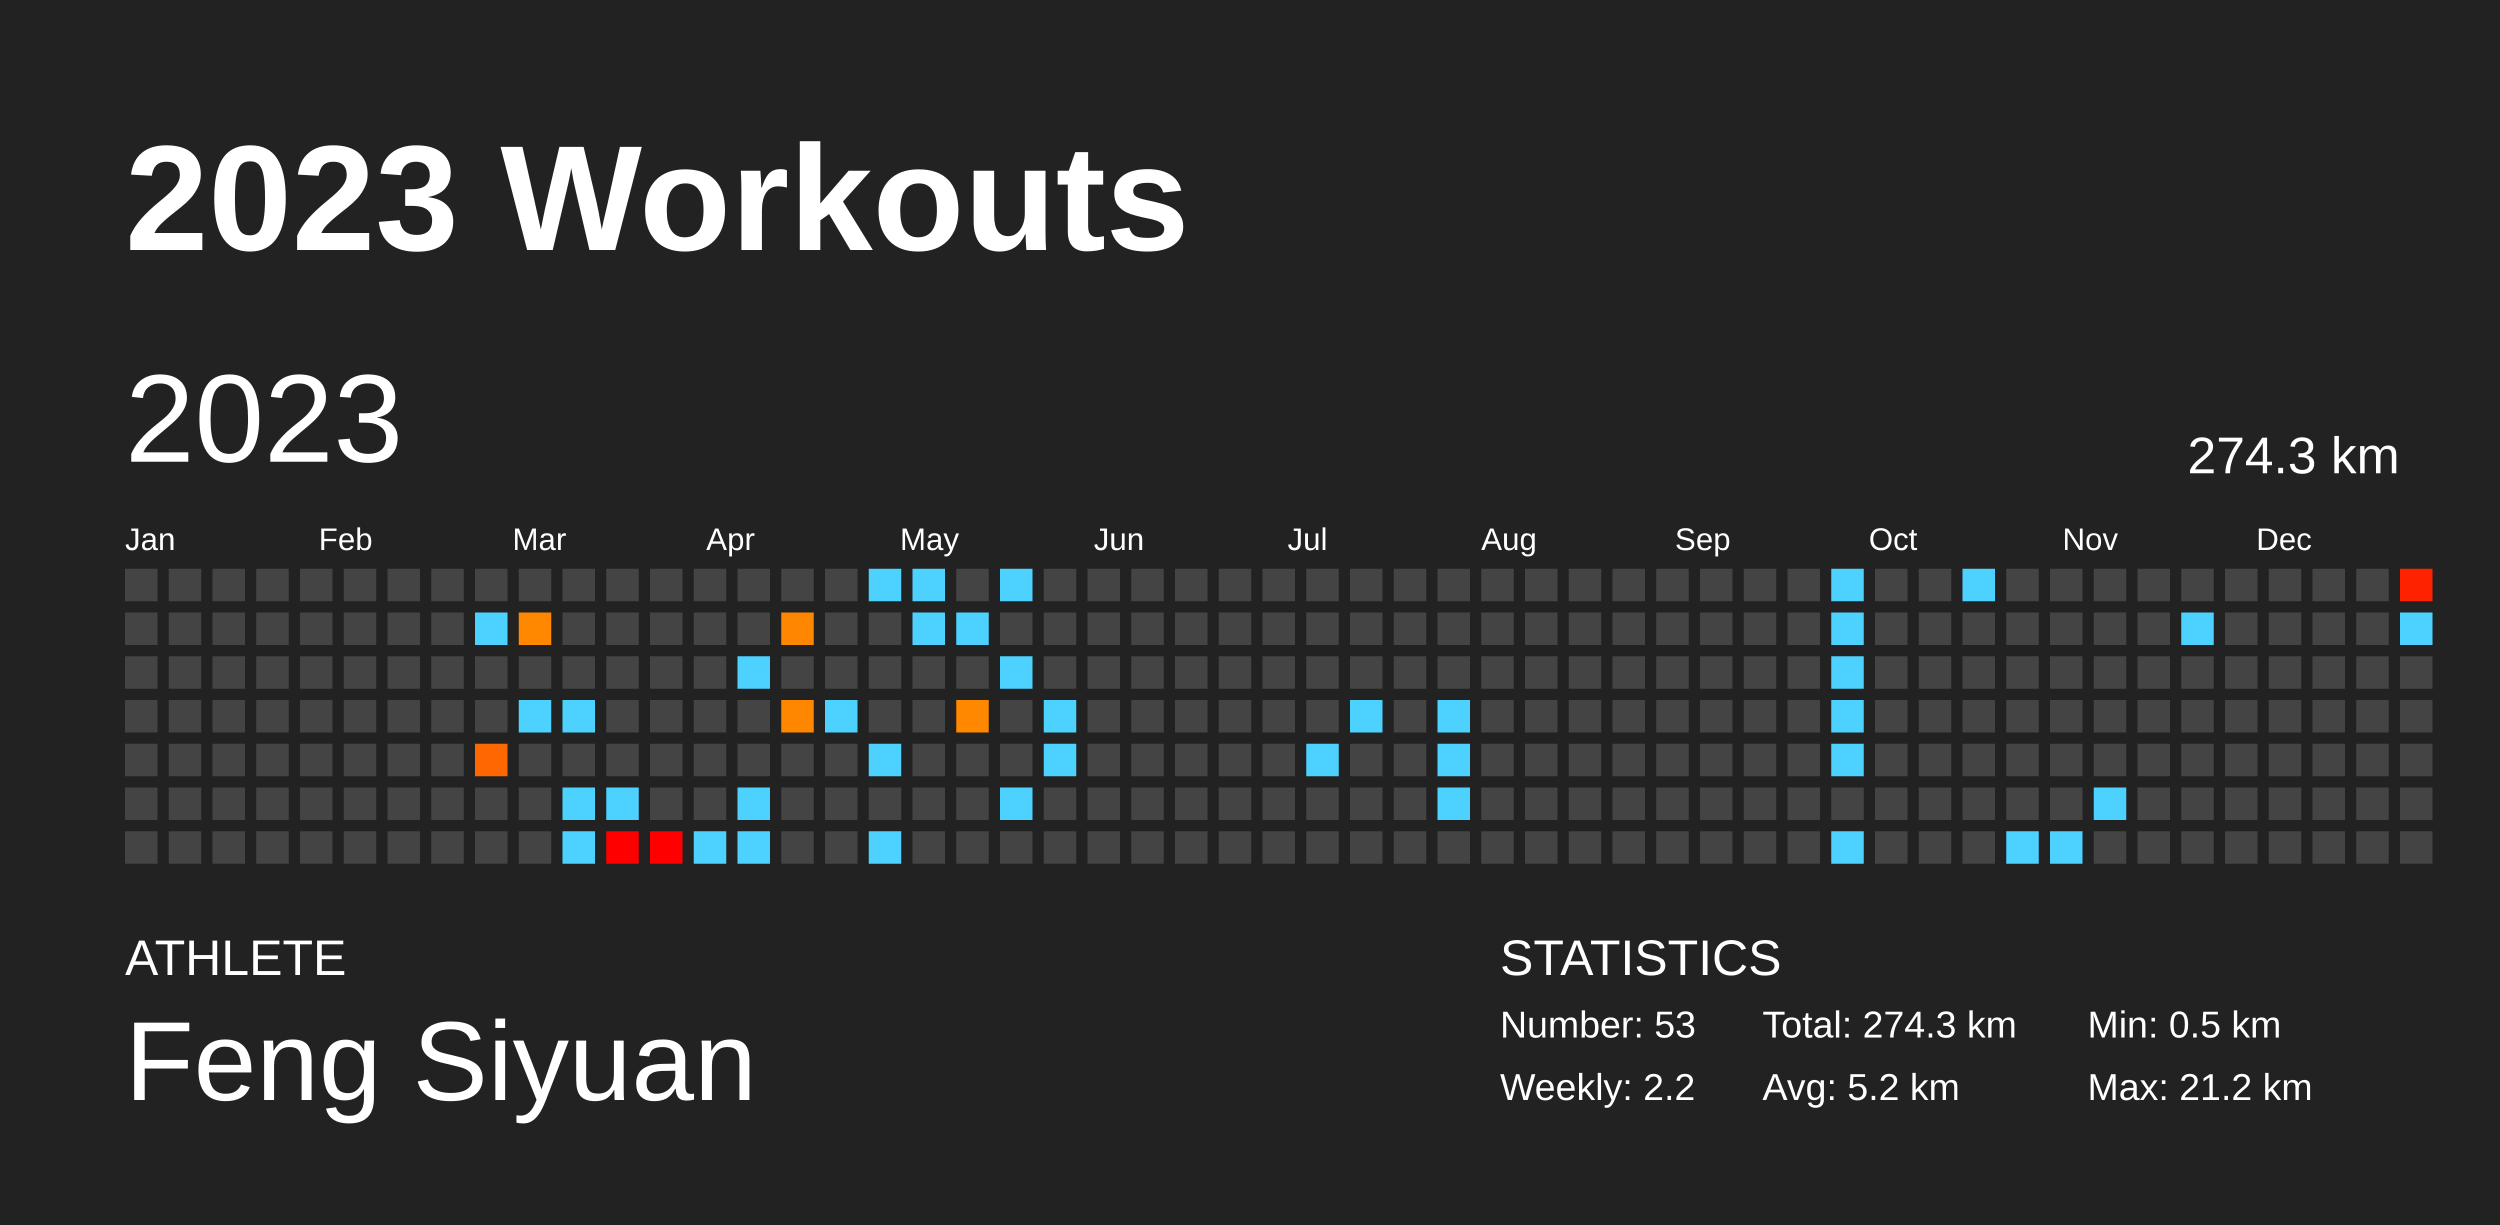
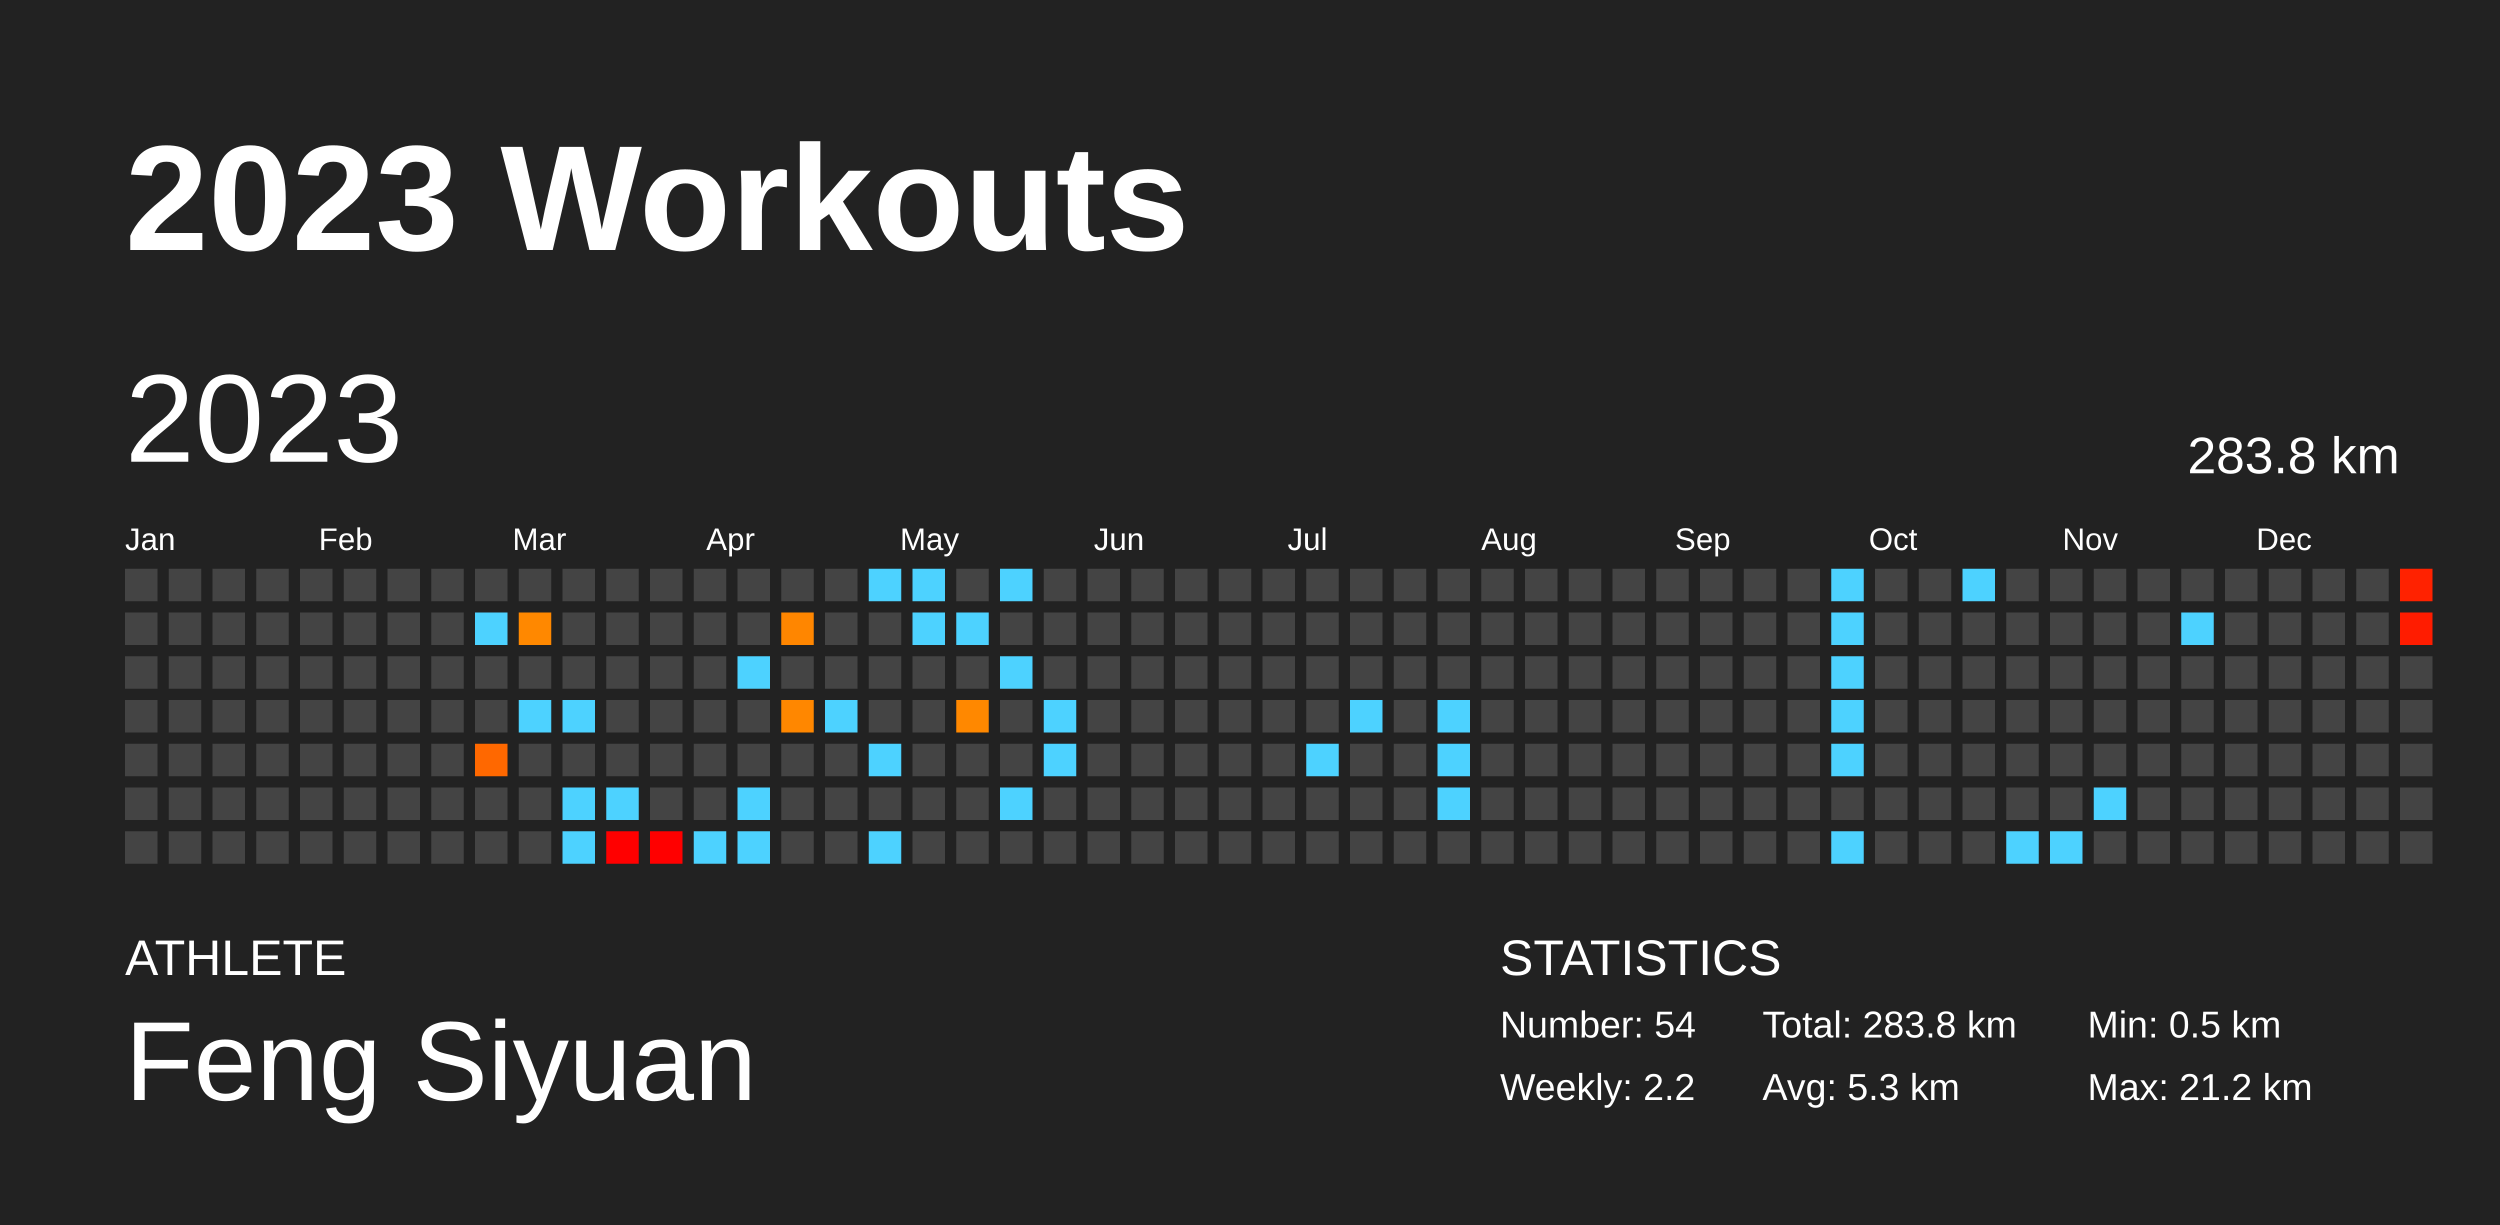
<svg xmlns="http://www.w3.org/2000/svg" baseProfile="full" height="98mm" version="1.1" viewBox="0,0,200,98" width="200mm">
  <defs />
  <rect fill="#222222" height="98" width="200" x="0" y="0" />
  <text fill="#FFFFFF" style="font-size:12px; font-family:Arial; font-weight:bold;" x="10" y="20">2023 Workouts</text>
  <text fill="#FFFFFF" style="font-size:4px; font-family:Arial" x="10" y="78">ATHLETE</text>
  <text fill="#FFFFFF" style="font-size:9px; font-family:Arial" x="10" y="88">Feng Siyuan</text>
  <text fill="#FFFFFF" style="font-size:4px; font-family:Arial" x="120" y="78">STATISTICS</text>
-   <text fill="#FFFFFF" style="font-size:3px; font-family:Arial" x="120" y="83">Number: 53</text>
+   <text fill="#FFFFFF" style="font-size:3px; font-family:Arial" x="120" y="83">Number: 54</text>
  <text fill="#FFFFFF" style="font-size:3px; font-family:Arial" x="120" y="88">Weekly: 2.2</text>
-   <text fill="#FFFFFF" style="font-size:3px; font-family:Arial" x="141" y="83">Total: 274.3 km</text>
-   <text fill="#FFFFFF" style="font-size:3px; font-family:Arial" x="141" y="88">Avg: 5.2 km</text>
+   <text fill="#FFFFFF" style="font-size:3px; font-family:Arial" x="141" y="83">Total: 283.8 km</text>
+   <text fill="#FFFFFF" style="font-size:3px; font-family:Arial" x="141" y="88">Avg: 5.3 km</text>
  <text fill="#FFFFFF" style="font-size:3px; font-family:Arial" x="167" y="83">Min: 0.5 km</text>
  <text fill="#FFFFFF" style="font-size:3px; font-family:Arial" x="167" y="88">Max: 21.2 km</text>
  <text dominant-baseline="hanging" fill="#FFFFFF" style="font-size:10.0px; font-family:Arial;" x="10" y="30">2023</text>
-   <text dominant-baseline="hanging" fill="#FFFFFF" style="font-size:4.125px; font-family:Arial;" x="175" y="35">274.3 km</text>
+   <text dominant-baseline="hanging" fill="#FFFFFF" style="font-size:4.125px; font-family:Arial;" x="175" y="35">283.8 km</text>
  <text fill="#FFFFFF" style="font-size:2.5px; font-family:Arial" x="10.0" y="44">Jan</text>
  <text fill="#FFFFFF" style="font-size:2.5px; font-family:Arial" x="25.5" y="44">Feb</text>
  <text fill="#FFFFFF" style="font-size:2.5px; font-family:Arial" x="41.0" y="44">Mar</text>
  <text fill="#FFFFFF" style="font-size:2.5px; font-family:Arial" x="56.5" y="44">Apr</text>
  <text fill="#FFFFFF" style="font-size:2.5px; font-family:Arial" x="72.0" y="44">May</text>
  <text fill="#FFFFFF" style="font-size:2.5px; font-family:Arial" x="87.5" y="44">Jun</text>
  <text fill="#FFFFFF" style="font-size:2.5px; font-family:Arial" x="103.0" y="44">Jul</text>
  <text fill="#FFFFFF" style="font-size:2.5px; font-family:Arial" x="118.5" y="44">Aug</text>
  <text fill="#FFFFFF" style="font-size:2.5px; font-family:Arial" x="134.0" y="44">Sep</text>
  <text fill="#FFFFFF" style="font-size:2.5px; font-family:Arial" x="149.5" y="44">Oct</text>
  <text fill="#FFFFFF" style="font-size:2.5px; font-family:Arial" x="165.0" y="44">Nov</text>
  <text fill="#FFFFFF" style="font-size:2.5px; font-family:Arial" x="180.5" y="44">Dec</text>
  <rect fill="#444444" height="2.6" width="2.6" x="10.0" y="45.5" />
  <rect fill="#444444" height="2.6" width="2.6" x="10.0" y="49.0" />
  <rect fill="#444444" height="2.6" width="2.6" x="10.0" y="52.5" />
  <rect fill="#444444" height="2.6" width="2.6" x="10.0" y="56.0" />
  <rect fill="#444444" height="2.6" width="2.6" x="10.0" y="59.5" />
  <rect fill="#444444" height="2.6" width="2.6" x="10.0" y="63.0" />
  <rect fill="#444444" height="2.6" width="2.6" x="10.0" y="66.5" />
  <rect fill="#444444" height="2.6" width="2.6" x="13.5" y="45.5" />
  <rect fill="#444444" height="2.6" width="2.6" x="13.5" y="49.0" />
  <rect fill="#444444" height="2.6" width="2.6" x="13.5" y="52.5" />
  <rect fill="#444444" height="2.6" width="2.6" x="13.5" y="56.0" />
  <rect fill="#444444" height="2.6" width="2.6" x="13.5" y="59.5" />
  <rect fill="#444444" height="2.6" width="2.6" x="13.5" y="63.0" />
  <rect fill="#444444" height="2.6" width="2.6" x="13.5" y="66.5" />
  <rect fill="#444444" height="2.6" width="2.6" x="17.0" y="45.5" />
  <rect fill="#444444" height="2.6" width="2.6" x="17.0" y="49.0" />
  <rect fill="#444444" height="2.6" width="2.6" x="17.0" y="52.5" />
  <rect fill="#444444" height="2.6" width="2.6" x="17.0" y="56.0" />
  <rect fill="#444444" height="2.6" width="2.6" x="17.0" y="59.5" />
  <rect fill="#444444" height="2.6" width="2.6" x="17.0" y="63.0" />
  <rect fill="#444444" height="2.6" width="2.6" x="17.0" y="66.5" />
  <rect fill="#444444" height="2.6" width="2.6" x="20.5" y="45.5" />
  <rect fill="#444444" height="2.6" width="2.6" x="20.5" y="49.0" />
  <rect fill="#444444" height="2.6" width="2.6" x="20.5" y="52.5" />
  <rect fill="#444444" height="2.6" width="2.6" x="20.5" y="56.0" />
  <rect fill="#444444" height="2.6" width="2.6" x="20.5" y="59.5" />
  <rect fill="#444444" height="2.6" width="2.6" x="20.5" y="63.0" />
  <rect fill="#444444" height="2.6" width="2.6" x="20.5" y="66.5" />
  <rect fill="#444444" height="2.6" width="2.6" x="24.0" y="45.5" />
  <rect fill="#444444" height="2.6" width="2.6" x="24.0" y="49.0" />
  <rect fill="#444444" height="2.6" width="2.6" x="24.0" y="52.5" />
  <rect fill="#444444" height="2.6" width="2.6" x="24.0" y="56.0" />
  <rect fill="#444444" height="2.6" width="2.6" x="24.0" y="59.5" />
  <rect fill="#444444" height="2.6" width="2.6" x="24.0" y="63.0" />
  <rect fill="#444444" height="2.6" width="2.6" x="24.0" y="66.5" />
  <rect fill="#444444" height="2.6" width="2.6" x="27.5" y="45.5" />
  <rect fill="#444444" height="2.6" width="2.6" x="27.5" y="49.0" />
  <rect fill="#444444" height="2.6" width="2.6" x="27.5" y="52.5" />
  <rect fill="#444444" height="2.6" width="2.6" x="27.5" y="56.0" />
  <rect fill="#444444" height="2.6" width="2.6" x="27.5" y="59.5" />
  <rect fill="#444444" height="2.6" width="2.6" x="27.5" y="63.0" />
  <rect fill="#444444" height="2.6" width="2.6" x="27.5" y="66.5" />
  <rect fill="#444444" height="2.6" width="2.6" x="31.0" y="45.5" />
  <rect fill="#444444" height="2.6" width="2.6" x="31.0" y="49.0" />
  <rect fill="#444444" height="2.6" width="2.6" x="31.0" y="52.5" />
  <rect fill="#444444" height="2.6" width="2.6" x="31.0" y="56.0" />
  <rect fill="#444444" height="2.6" width="2.6" x="31.0" y="59.5" />
  <rect fill="#444444" height="2.6" width="2.6" x="31.0" y="63.0" />
  <rect fill="#444444" height="2.6" width="2.6" x="31.0" y="66.5" />
  <rect fill="#444444" height="2.6" width="2.6" x="34.5" y="45.5" />
  <rect fill="#444444" height="2.6" width="2.6" x="34.5" y="49.0" />
  <rect fill="#444444" height="2.6" width="2.6" x="34.5" y="52.5" />
  <rect fill="#444444" height="2.6" width="2.6" x="34.5" y="56.0" />
  <rect fill="#444444" height="2.6" width="2.6" x="34.5" y="59.5" />
  <rect fill="#444444" height="2.6" width="2.6" x="34.5" y="63.0" />
  <rect fill="#444444" height="2.6" width="2.6" x="34.5" y="66.5" />
  <rect fill="#444444" height="2.6" width="2.6" x="38.0" y="45.5" />
  <rect fill="#4dd2ff" height="2.6" width="2.6" x="38.0" y="49.0" />
  <rect fill="#444444" height="2.6" width="2.6" x="38.0" y="52.5" />
  <rect fill="#444444" height="2.6" width="2.6" x="38.0" y="56.0" />
  <rect fill="#ff6800" height="2.6" width="2.6" x="38.0" y="59.5" />
  <rect fill="#444444" height="2.6" width="2.6" x="38.0" y="63.0" />
  <rect fill="#444444" height="2.6" width="2.6" x="38.0" y="66.5" />
  <rect fill="#444444" height="2.6" width="2.6" x="41.5" y="45.5" />
  <rect fill="#ff8800" height="2.6" width="2.6" x="41.5" y="49.0" />
  <rect fill="#444444" height="2.6" width="2.6" x="41.5" y="52.5" />
  <rect fill="#4dd2ff" height="2.6" width="2.6" x="41.5" y="56.0" />
  <rect fill="#444444" height="2.6" width="2.6" x="41.5" y="59.5" />
  <rect fill="#444444" height="2.6" width="2.6" x="41.5" y="63.0" />
  <rect fill="#444444" height="2.6" width="2.6" x="41.5" y="66.5" />
  <rect fill="#444444" height="2.6" width="2.6" x="45.0" y="45.5" />
  <rect fill="#444444" height="2.6" width="2.6" x="45.0" y="49.0" />
  <rect fill="#444444" height="2.6" width="2.6" x="45.0" y="52.5" />
  <rect fill="#4dd2ff" height="2.6" width="2.6" x="45.0" y="56.0" />
  <rect fill="#444444" height="2.6" width="2.6" x="45.0" y="59.5" />
  <rect fill="#4dd2ff" height="2.6" width="2.6" x="45.0" y="63.0" />
  <rect fill="#4dd2ff" height="2.6" width="2.6" x="45.0" y="66.5" />
  <rect fill="#444444" height="2.6" width="2.6" x="48.5" y="45.5" />
  <rect fill="#444444" height="2.6" width="2.6" x="48.5" y="49.0" />
  <rect fill="#444444" height="2.6" width="2.6" x="48.5" y="52.5" />
  <rect fill="#444444" height="2.6" width="2.6" x="48.5" y="56.0" />
  <rect fill="#444444" height="2.6" width="2.6" x="48.5" y="59.5" />
  <rect fill="#4dd2ff" height="2.6" width="2.6" x="48.5" y="63.0" />
  <rect fill="red" height="2.6" width="2.6" x="48.5" y="66.5" />
  <rect fill="#444444" height="2.6" width="2.6" x="52.0" y="45.5" />
  <rect fill="#444444" height="2.6" width="2.6" x="52.0" y="49.0" />
  <rect fill="#444444" height="2.6" width="2.6" x="52.0" y="52.5" />
  <rect fill="#444444" height="2.6" width="2.6" x="52.0" y="56.0" />
  <rect fill="#444444" height="2.6" width="2.6" x="52.0" y="59.5" />
  <rect fill="#444444" height="2.6" width="2.6" x="52.0" y="63.0" />
  <rect fill="red" height="2.6" width="2.6" x="52.0" y="66.5" />
  <rect fill="#444444" height="2.6" width="2.6" x="55.5" y="45.5" />
  <rect fill="#444444" height="2.6" width="2.6" x="55.5" y="49.0" />
  <rect fill="#444444" height="2.6" width="2.6" x="55.5" y="52.5" />
  <rect fill="#444444" height="2.6" width="2.6" x="55.5" y="56.0" />
  <rect fill="#444444" height="2.6" width="2.6" x="55.5" y="59.5" />
  <rect fill="#444444" height="2.6" width="2.6" x="55.5" y="63.0" />
  <rect fill="#4dd2ff" height="2.6" width="2.6" x="55.5" y="66.5" />
  <rect fill="#444444" height="2.6" width="2.6" x="59.0" y="45.5" />
  <rect fill="#444444" height="2.6" width="2.6" x="59.0" y="49.0" />
  <rect fill="#4dd2ff" height="2.6" width="2.6" x="59.0" y="52.5" />
  <rect fill="#444444" height="2.6" width="2.6" x="59.0" y="56.0" />
  <rect fill="#444444" height="2.6" width="2.6" x="59.0" y="59.5" />
  <rect fill="#4dd2ff" height="2.6" width="2.6" x="59.0" y="63.0" />
  <rect fill="#4dd2ff" height="2.6" width="2.6" x="59.0" y="66.5" />
  <rect fill="#444444" height="2.6" width="2.6" x="62.5" y="45.5" />
  <rect fill="#ff8600" height="2.6" width="2.6" x="62.5" y="49.0" />
  <rect fill="#444444" height="2.6" width="2.6" x="62.5" y="52.5" />
  <rect fill="#ff8700" height="2.6" width="2.6" x="62.5" y="56.0" />
  <rect fill="#444444" height="2.6" width="2.6" x="62.5" y="59.5" />
  <rect fill="#444444" height="2.6" width="2.6" x="62.5" y="63.0" />
  <rect fill="#444444" height="2.6" width="2.6" x="62.5" y="66.5" />
  <rect fill="#444444" height="2.6" width="2.6" x="66.0" y="45.5" />
  <rect fill="#444444" height="2.6" width="2.6" x="66.0" y="49.0" />
  <rect fill="#444444" height="2.6" width="2.6" x="66.0" y="52.5" />
  <rect fill="#4dd2ff" height="2.6" width="2.6" x="66.0" y="56.0" />
  <rect fill="#444444" height="2.6" width="2.6" x="66.0" y="59.5" />
  <rect fill="#444444" height="2.6" width="2.6" x="66.0" y="63.0" />
  <rect fill="#444444" height="2.6" width="2.6" x="66.0" y="66.5" />
  <rect fill="#4dd2ff" height="2.6" width="2.6" x="69.5" y="45.5" />
  <rect fill="#444444" height="2.6" width="2.6" x="69.5" y="49.0" />
  <rect fill="#444444" height="2.6" width="2.6" x="69.5" y="52.5" />
  <rect fill="#444444" height="2.6" width="2.6" x="69.5" y="56.0" />
  <rect fill="#4dd2ff" height="2.6" width="2.6" x="69.5" y="59.5" />
  <rect fill="#444444" height="2.6" width="2.6" x="69.5" y="63.0" />
  <rect fill="#4dd2ff" height="2.6" width="2.6" x="69.5" y="66.5" />
  <rect fill="#4dd2ff" height="2.6" width="2.6" x="73.0" y="45.5" />
  <rect fill="#4dd2ff" height="2.6" width="2.6" x="73.0" y="49.0" />
  <rect fill="#444444" height="2.6" width="2.6" x="73.0" y="52.5" />
  <rect fill="#444444" height="2.6" width="2.6" x="73.0" y="56.0" />
  <rect fill="#444444" height="2.6" width="2.6" x="73.0" y="59.5" />
  <rect fill="#444444" height="2.6" width="2.6" x="73.0" y="63.0" />
  <rect fill="#444444" height="2.6" width="2.6" x="73.0" y="66.5" />
  <rect fill="#444444" height="2.6" width="2.6" x="76.5" y="45.5" />
  <rect fill="#4dd2ff" height="2.6" width="2.6" x="76.5" y="49.0" />
  <rect fill="#444444" height="2.6" width="2.6" x="76.5" y="52.5" />
  <rect fill="#ff8800" height="2.6" width="2.6" x="76.5" y="56.0" />
  <rect fill="#444444" height="2.6" width="2.6" x="76.5" y="59.5" />
  <rect fill="#444444" height="2.6" width="2.6" x="76.5" y="63.0" />
  <rect fill="#444444" height="2.6" width="2.6" x="76.5" y="66.5" />
  <rect fill="#4dd2ff" height="2.6" width="2.6" x="80.0" y="45.5" />
  <rect fill="#444444" height="2.6" width="2.6" x="80.0" y="49.0" />
  <rect fill="#4dd2ff" height="2.6" width="2.6" x="80.0" y="52.5" />
  <rect fill="#444444" height="2.6" width="2.6" x="80.0" y="56.0" />
  <rect fill="#444444" height="2.6" width="2.6" x="80.0" y="59.5" />
  <rect fill="#4dd2ff" height="2.6" width="2.6" x="80.0" y="63.0" />
  <rect fill="#444444" height="2.6" width="2.6" x="80.0" y="66.5" />
  <rect fill="#444444" height="2.6" width="2.6" x="83.5" y="45.5" />
  <rect fill="#444444" height="2.6" width="2.6" x="83.5" y="49.0" />
  <rect fill="#444444" height="2.6" width="2.6" x="83.5" y="52.5" />
  <rect fill="#4dd2ff" height="2.6" width="2.6" x="83.5" y="56.0" />
  <rect fill="#4dd2ff" height="2.6" width="2.6" x="83.5" y="59.5" />
  <rect fill="#444444" height="2.6" width="2.6" x="83.5" y="63.0" />
  <rect fill="#444444" height="2.6" width="2.6" x="83.5" y="66.5" />
  <rect fill="#444444" height="2.6" width="2.6" x="87.0" y="45.5" />
  <rect fill="#444444" height="2.6" width="2.6" x="87.0" y="49.0" />
  <rect fill="#444444" height="2.6" width="2.6" x="87.0" y="52.5" />
  <rect fill="#444444" height="2.6" width="2.6" x="87.0" y="56.0" />
  <rect fill="#444444" height="2.6" width="2.6" x="87.0" y="59.5" />
  <rect fill="#444444" height="2.6" width="2.6" x="87.0" y="63.0" />
  <rect fill="#444444" height="2.6" width="2.6" x="87.0" y="66.5" />
  <rect fill="#444444" height="2.6" width="2.6" x="90.5" y="45.5" />
  <rect fill="#444444" height="2.6" width="2.6" x="90.5" y="49.0" />
  <rect fill="#444444" height="2.6" width="2.6" x="90.5" y="52.5" />
  <rect fill="#444444" height="2.6" width="2.6" x="90.5" y="56.0" />
  <rect fill="#444444" height="2.6" width="2.6" x="90.5" y="59.5" />
  <rect fill="#444444" height="2.6" width="2.6" x="90.5" y="63.0" />
  <rect fill="#444444" height="2.6" width="2.6" x="90.5" y="66.5" />
  <rect fill="#444444" height="2.6" width="2.6" x="94.0" y="45.5" />
  <rect fill="#444444" height="2.6" width="2.6" x="94.0" y="49.0" />
  <rect fill="#444444" height="2.6" width="2.6" x="94.0" y="52.5" />
  <rect fill="#444444" height="2.6" width="2.6" x="94.0" y="56.0" />
  <rect fill="#444444" height="2.6" width="2.6" x="94.0" y="59.5" />
  <rect fill="#444444" height="2.6" width="2.6" x="94.0" y="63.0" />
  <rect fill="#444444" height="2.6" width="2.6" x="94.0" y="66.5" />
  <rect fill="#444444" height="2.6" width="2.6" x="97.5" y="45.5" />
  <rect fill="#444444" height="2.6" width="2.6" x="97.5" y="49.0" />
  <rect fill="#444444" height="2.6" width="2.6" x="97.5" y="52.5" />
  <rect fill="#444444" height="2.6" width="2.6" x="97.5" y="56.0" />
  <rect fill="#444444" height="2.6" width="2.6" x="97.5" y="59.5" />
  <rect fill="#444444" height="2.6" width="2.6" x="97.5" y="63.0" />
  <rect fill="#444444" height="2.6" width="2.6" x="97.5" y="66.5" />
  <rect fill="#444444" height="2.6" width="2.6" x="101.0" y="45.5" />
  <rect fill="#444444" height="2.6" width="2.6" x="101.0" y="49.0" />
  <rect fill="#444444" height="2.6" width="2.6" x="101.0" y="52.5" />
  <rect fill="#444444" height="2.6" width="2.6" x="101.0" y="56.0" />
  <rect fill="#444444" height="2.6" width="2.6" x="101.0" y="59.5" />
  <rect fill="#444444" height="2.6" width="2.6" x="101.0" y="63.0" />
  <rect fill="#444444" height="2.6" width="2.6" x="101.0" y="66.5" />
  <rect fill="#444444" height="2.6" width="2.6" x="104.5" y="45.5" />
  <rect fill="#444444" height="2.6" width="2.6" x="104.5" y="49.0" />
  <rect fill="#444444" height="2.6" width="2.6" x="104.5" y="52.5" />
  <rect fill="#444444" height="2.6" width="2.6" x="104.5" y="56.0" />
  <rect fill="#4dd2ff" height="2.6" width="2.6" x="104.5" y="59.5" />
  <rect fill="#444444" height="2.6" width="2.6" x="104.5" y="63.0" />
  <rect fill="#444444" height="2.6" width="2.6" x="104.5" y="66.5" />
  <rect fill="#444444" height="2.6" width="2.6" x="108.0" y="45.5" />
  <rect fill="#444444" height="2.6" width="2.6" x="108.0" y="49.0" />
  <rect fill="#444444" height="2.6" width="2.6" x="108.0" y="52.5" />
  <rect fill="#4dd2ff" height="2.6" width="2.6" x="108.0" y="56.0" />
  <rect fill="#444444" height="2.6" width="2.6" x="108.0" y="59.5" />
  <rect fill="#444444" height="2.6" width="2.6" x="108.0" y="63.0" />
  <rect fill="#444444" height="2.6" width="2.6" x="108.0" y="66.5" />
  <rect fill="#444444" height="2.6" width="2.6" x="111.5" y="45.5" />
  <rect fill="#444444" height="2.6" width="2.6" x="111.5" y="49.0" />
  <rect fill="#444444" height="2.6" width="2.6" x="111.5" y="52.5" />
  <rect fill="#444444" height="2.6" width="2.6" x="111.5" y="56.0" />
  <rect fill="#444444" height="2.6" width="2.6" x="111.5" y="59.5" />
  <rect fill="#444444" height="2.6" width="2.6" x="111.5" y="63.0" />
  <rect fill="#444444" height="2.6" width="2.6" x="111.5" y="66.5" />
  <rect fill="#444444" height="2.6" width="2.6" x="115.0" y="45.5" />
  <rect fill="#444444" height="2.6" width="2.6" x="115.0" y="49.0" />
  <rect fill="#444444" height="2.6" width="2.6" x="115.0" y="52.5" />
  <rect fill="#4dd2ff" height="2.6" width="2.6" x="115.0" y="56.0" />
  <rect fill="#4dd2ff" height="2.6" width="2.6" x="115.0" y="59.5" />
  <rect fill="#4dd2ff" height="2.6" width="2.6" x="115.0" y="63.0" />
  <rect fill="#444444" height="2.6" width="2.6" x="115.0" y="66.5" />
  <rect fill="#444444" height="2.6" width="2.6" x="118.5" y="45.5" />
  <rect fill="#444444" height="2.6" width="2.6" x="118.5" y="49.0" />
  <rect fill="#444444" height="2.6" width="2.6" x="118.5" y="52.5" />
  <rect fill="#444444" height="2.6" width="2.6" x="118.5" y="56.0" />
  <rect fill="#444444" height="2.6" width="2.6" x="118.5" y="59.5" />
  <rect fill="#444444" height="2.6" width="2.6" x="118.5" y="63.0" />
  <rect fill="#444444" height="2.6" width="2.6" x="118.5" y="66.5" />
  <rect fill="#444444" height="2.6" width="2.6" x="122.0" y="45.5" />
  <rect fill="#444444" height="2.6" width="2.6" x="122.0" y="49.0" />
  <rect fill="#444444" height="2.6" width="2.6" x="122.0" y="52.5" />
  <rect fill="#444444" height="2.6" width="2.6" x="122.0" y="56.0" />
  <rect fill="#444444" height="2.6" width="2.6" x="122.0" y="59.5" />
  <rect fill="#444444" height="2.6" width="2.6" x="122.0" y="63.0" />
  <rect fill="#444444" height="2.6" width="2.6" x="122.0" y="66.5" />
  <rect fill="#444444" height="2.6" width="2.6" x="125.5" y="45.5" />
  <rect fill="#444444" height="2.6" width="2.6" x="125.5" y="49.0" />
  <rect fill="#444444" height="2.6" width="2.6" x="125.5" y="52.5" />
  <rect fill="#444444" height="2.6" width="2.6" x="125.5" y="56.0" />
  <rect fill="#444444" height="2.6" width="2.6" x="125.5" y="59.5" />
  <rect fill="#444444" height="2.6" width="2.6" x="125.5" y="63.0" />
  <rect fill="#444444" height="2.6" width="2.6" x="125.5" y="66.5" />
  <rect fill="#444444" height="2.6" width="2.6" x="129.0" y="45.5" />
  <rect fill="#444444" height="2.6" width="2.6" x="129.0" y="49.0" />
  <rect fill="#444444" height="2.6" width="2.6" x="129.0" y="52.5" />
  <rect fill="#444444" height="2.6" width="2.6" x="129.0" y="56.0" />
  <rect fill="#444444" height="2.6" width="2.6" x="129.0" y="59.5" />
  <rect fill="#444444" height="2.6" width="2.6" x="129.0" y="63.0" />
  <rect fill="#444444" height="2.6" width="2.6" x="129.0" y="66.5" />
  <rect fill="#444444" height="2.6" width="2.6" x="132.5" y="45.5" />
  <rect fill="#444444" height="2.6" width="2.6" x="132.5" y="49.0" />
  <rect fill="#444444" height="2.6" width="2.6" x="132.5" y="52.5" />
  <rect fill="#444444" height="2.6" width="2.6" x="132.5" y="56.0" />
  <rect fill="#444444" height="2.6" width="2.6" x="132.5" y="59.5" />
  <rect fill="#444444" height="2.6" width="2.6" x="132.5" y="63.0" />
  <rect fill="#444444" height="2.6" width="2.6" x="132.5" y="66.5" />
  <rect fill="#444444" height="2.6" width="2.6" x="136.0" y="45.5" />
  <rect fill="#444444" height="2.6" width="2.6" x="136.0" y="49.0" />
  <rect fill="#444444" height="2.6" width="2.6" x="136.0" y="52.5" />
  <rect fill="#444444" height="2.6" width="2.6" x="136.0" y="56.0" />
  <rect fill="#444444" height="2.6" width="2.6" x="136.0" y="59.5" />
  <rect fill="#444444" height="2.6" width="2.6" x="136.0" y="63.0" />
  <rect fill="#444444" height="2.6" width="2.6" x="136.0" y="66.5" />
  <rect fill="#444444" height="2.6" width="2.6" x="139.5" y="45.5" />
  <rect fill="#444444" height="2.6" width="2.6" x="139.5" y="49.0" />
  <rect fill="#444444" height="2.6" width="2.6" x="139.5" y="52.5" />
  <rect fill="#444444" height="2.6" width="2.6" x="139.5" y="56.0" />
  <rect fill="#444444" height="2.6" width="2.6" x="139.5" y="59.5" />
  <rect fill="#444444" height="2.6" width="2.6" x="139.5" y="63.0" />
  <rect fill="#444444" height="2.6" width="2.6" x="139.5" y="66.5" />
  <rect fill="#444444" height="2.6" width="2.6" x="143.0" y="45.5" />
  <rect fill="#444444" height="2.6" width="2.6" x="143.0" y="49.0" />
  <rect fill="#444444" height="2.6" width="2.6" x="143.0" y="52.5" />
  <rect fill="#444444" height="2.6" width="2.6" x="143.0" y="56.0" />
  <rect fill="#444444" height="2.6" width="2.6" x="143.0" y="59.5" />
  <rect fill="#444444" height="2.6" width="2.6" x="143.0" y="63.0" />
  <rect fill="#444444" height="2.6" width="2.6" x="143.0" y="66.5" />
  <rect fill="#4dd2ff" height="2.6" width="2.6" x="146.5" y="45.5" />
  <rect fill="#4dd2ff" height="2.6" width="2.6" x="146.5" y="49.0" />
  <rect fill="#4dd2ff" height="2.6" width="2.6" x="146.5" y="52.5" />
  <rect fill="#4dd2ff" height="2.6" width="2.6" x="146.5" y="56.0" />
  <rect fill="#4dd2ff" height="2.6" width="2.6" x="146.5" y="59.5" />
  <rect fill="#444444" height="2.6" width="2.6" x="146.5" y="63.0" />
  <rect fill="#4dd2ff" height="2.6" width="2.6" x="146.5" y="66.5" />
  <rect fill="#444444" height="2.6" width="2.6" x="150.0" y="45.5" />
  <rect fill="#444444" height="2.6" width="2.6" x="150.0" y="49.0" />
  <rect fill="#444444" height="2.6" width="2.6" x="150.0" y="52.5" />
  <rect fill="#444444" height="2.6" width="2.6" x="150.0" y="56.0" />
  <rect fill="#444444" height="2.6" width="2.6" x="150.0" y="59.5" />
  <rect fill="#444444" height="2.6" width="2.6" x="150.0" y="63.0" />
  <rect fill="#444444" height="2.6" width="2.6" x="150.0" y="66.5" />
  <rect fill="#444444" height="2.6" width="2.6" x="153.5" y="45.5" />
  <rect fill="#444444" height="2.6" width="2.6" x="153.5" y="49.0" />
  <rect fill="#444444" height="2.6" width="2.6" x="153.5" y="52.5" />
  <rect fill="#444444" height="2.6" width="2.6" x="153.5" y="56.0" />
  <rect fill="#444444" height="2.6" width="2.6" x="153.5" y="59.5" />
  <rect fill="#444444" height="2.6" width="2.6" x="153.5" y="63.0" />
  <rect fill="#444444" height="2.6" width="2.6" x="153.5" y="66.5" />
  <rect fill="#4dd2ff" height="2.6" width="2.6" x="157.0" y="45.5" />
  <rect fill="#444444" height="2.6" width="2.6" x="157.0" y="49.0" />
  <rect fill="#444444" height="2.6" width="2.6" x="157.0" y="52.5" />
  <rect fill="#444444" height="2.6" width="2.6" x="157.0" y="56.0" />
  <rect fill="#444444" height="2.6" width="2.6" x="157.0" y="59.5" />
  <rect fill="#444444" height="2.6" width="2.6" x="157.0" y="63.0" />
  <rect fill="#444444" height="2.6" width="2.6" x="157.0" y="66.5" />
  <rect fill="#444444" height="2.6" width="2.6" x="160.5" y="45.5" />
  <rect fill="#444444" height="2.6" width="2.6" x="160.5" y="49.0" />
  <rect fill="#444444" height="2.6" width="2.6" x="160.5" y="52.5" />
  <rect fill="#444444" height="2.6" width="2.6" x="160.5" y="56.0" />
  <rect fill="#444444" height="2.6" width="2.6" x="160.5" y="59.5" />
  <rect fill="#444444" height="2.6" width="2.6" x="160.5" y="63.0" />
  <rect fill="#4dd2ff" height="2.6" width="2.6" x="160.5" y="66.5" />
  <rect fill="#444444" height="2.6" width="2.6" x="164.0" y="45.5" />
  <rect fill="#444444" height="2.6" width="2.6" x="164.0" y="49.0" />
  <rect fill="#444444" height="2.6" width="2.6" x="164.0" y="52.5" />
  <rect fill="#444444" height="2.6" width="2.6" x="164.0" y="56.0" />
  <rect fill="#444444" height="2.6" width="2.6" x="164.0" y="59.5" />
  <rect fill="#444444" height="2.6" width="2.6" x="164.0" y="63.0" />
  <rect fill="#4dd2ff" height="2.6" width="2.6" x="164.0" y="66.5" />
  <rect fill="#444444" height="2.6" width="2.6" x="167.5" y="45.5" />
  <rect fill="#444444" height="2.6" width="2.6" x="167.5" y="49.0" />
  <rect fill="#444444" height="2.6" width="2.6" x="167.5" y="52.5" />
  <rect fill="#444444" height="2.6" width="2.6" x="167.5" y="56.0" />
  <rect fill="#444444" height="2.6" width="2.6" x="167.5" y="59.5" />
  <rect fill="#4dd2ff" height="2.6" width="2.6" x="167.5" y="63.0" />
  <rect fill="#444444" height="2.6" width="2.6" x="167.5" y="66.5" />
  <rect fill="#444444" height="2.6" width="2.6" x="171.0" y="45.5" />
  <rect fill="#444444" height="2.6" width="2.6" x="171.0" y="49.0" />
  <rect fill="#444444" height="2.6" width="2.6" x="171.0" y="52.5" />
  <rect fill="#444444" height="2.6" width="2.6" x="171.0" y="56.0" />
  <rect fill="#444444" height="2.6" width="2.6" x="171.0" y="59.5" />
  <rect fill="#444444" height="2.6" width="2.6" x="171.0" y="63.0" />
  <rect fill="#444444" height="2.6" width="2.6" x="171.0" y="66.5" />
  <rect fill="#444444" height="2.6" width="2.6" x="174.5" y="45.5" />
  <rect fill="#4dd2ff" height="2.6" width="2.6" x="174.5" y="49.0" />
  <rect fill="#444444" height="2.6" width="2.6" x="174.5" y="52.5" />
  <rect fill="#444444" height="2.6" width="2.6" x="174.5" y="56.0" />
  <rect fill="#444444" height="2.6" width="2.6" x="174.5" y="59.5" />
  <rect fill="#444444" height="2.6" width="2.6" x="174.5" y="63.0" />
  <rect fill="#444444" height="2.6" width="2.6" x="174.5" y="66.5" />
  <rect fill="#444444" height="2.6" width="2.6" x="178.0" y="45.5" />
  <rect fill="#444444" height="2.6" width="2.6" x="178.0" y="49.0" />
  <rect fill="#444444" height="2.6" width="2.6" x="178.0" y="52.5" />
  <rect fill="#444444" height="2.6" width="2.6" x="178.0" y="56.0" />
  <rect fill="#444444" height="2.6" width="2.6" x="178.0" y="59.5" />
  <rect fill="#444444" height="2.6" width="2.6" x="178.0" y="63.0" />
  <rect fill="#444444" height="2.6" width="2.6" x="178.0" y="66.5" />
  <rect fill="#444444" height="2.6" width="2.6" x="181.5" y="45.5" />
  <rect fill="#444444" height="2.6" width="2.6" x="181.5" y="49.0" />
  <rect fill="#444444" height="2.6" width="2.6" x="181.5" y="52.5" />
  <rect fill="#444444" height="2.6" width="2.6" x="181.5" y="56.0" />
  <rect fill="#444444" height="2.6" width="2.6" x="181.5" y="59.5" />
  <rect fill="#444444" height="2.6" width="2.6" x="181.5" y="63.0" />
  <rect fill="#444444" height="2.6" width="2.6" x="181.5" y="66.5" />
  <rect fill="#444444" height="2.6" width="2.6" x="185.0" y="45.5" />
  <rect fill="#444444" height="2.6" width="2.6" x="185.0" y="49.0" />
  <rect fill="#444444" height="2.6" width="2.6" x="185.0" y="52.5" />
  <rect fill="#444444" height="2.6" width="2.6" x="185.0" y="56.0" />
  <rect fill="#444444" height="2.6" width="2.6" x="185.0" y="59.5" />
  <rect fill="#444444" height="2.6" width="2.6" x="185.0" y="63.0" />
  <rect fill="#444444" height="2.6" width="2.6" x="185.0" y="66.5" />
  <rect fill="#444444" height="2.6" width="2.6" x="188.5" y="45.5" />
  <rect fill="#444444" height="2.6" width="2.6" x="188.5" y="49.0" />
  <rect fill="#444444" height="2.6" width="2.6" x="188.5" y="52.5" />
  <rect fill="#444444" height="2.6" width="2.6" x="188.5" y="56.0" />
  <rect fill="#444444" height="2.6" width="2.6" x="188.5" y="59.5" />
  <rect fill="#444444" height="2.6" width="2.6" x="188.5" y="63.0" />
  <rect fill="#444444" height="2.6" width="2.6" x="188.5" y="66.5" />
  <rect fill="#ff2200" height="2.6" width="2.6" x="192.0" y="45.5" />
-   <rect fill="#4dd2ff" height="2.6" width="2.6" x="192.0" y="49.0" />
+   <rect fill="#ff1c00" height="2.6" width="2.6" x="192.0" y="49.0" />
  <rect fill="#444444" height="2.6" width="2.6" x="192.0" y="52.5" />
  <rect fill="#444444" height="2.6" width="2.6" x="192.0" y="56.0" />
  <rect fill="#444444" height="2.6" width="2.6" x="192.0" y="59.5" />
  <rect fill="#444444" height="2.6" width="2.6" x="192.0" y="63.0" />
  <rect fill="#444444" height="2.6" width="2.6" x="192.0" y="66.5" />
</svg>
